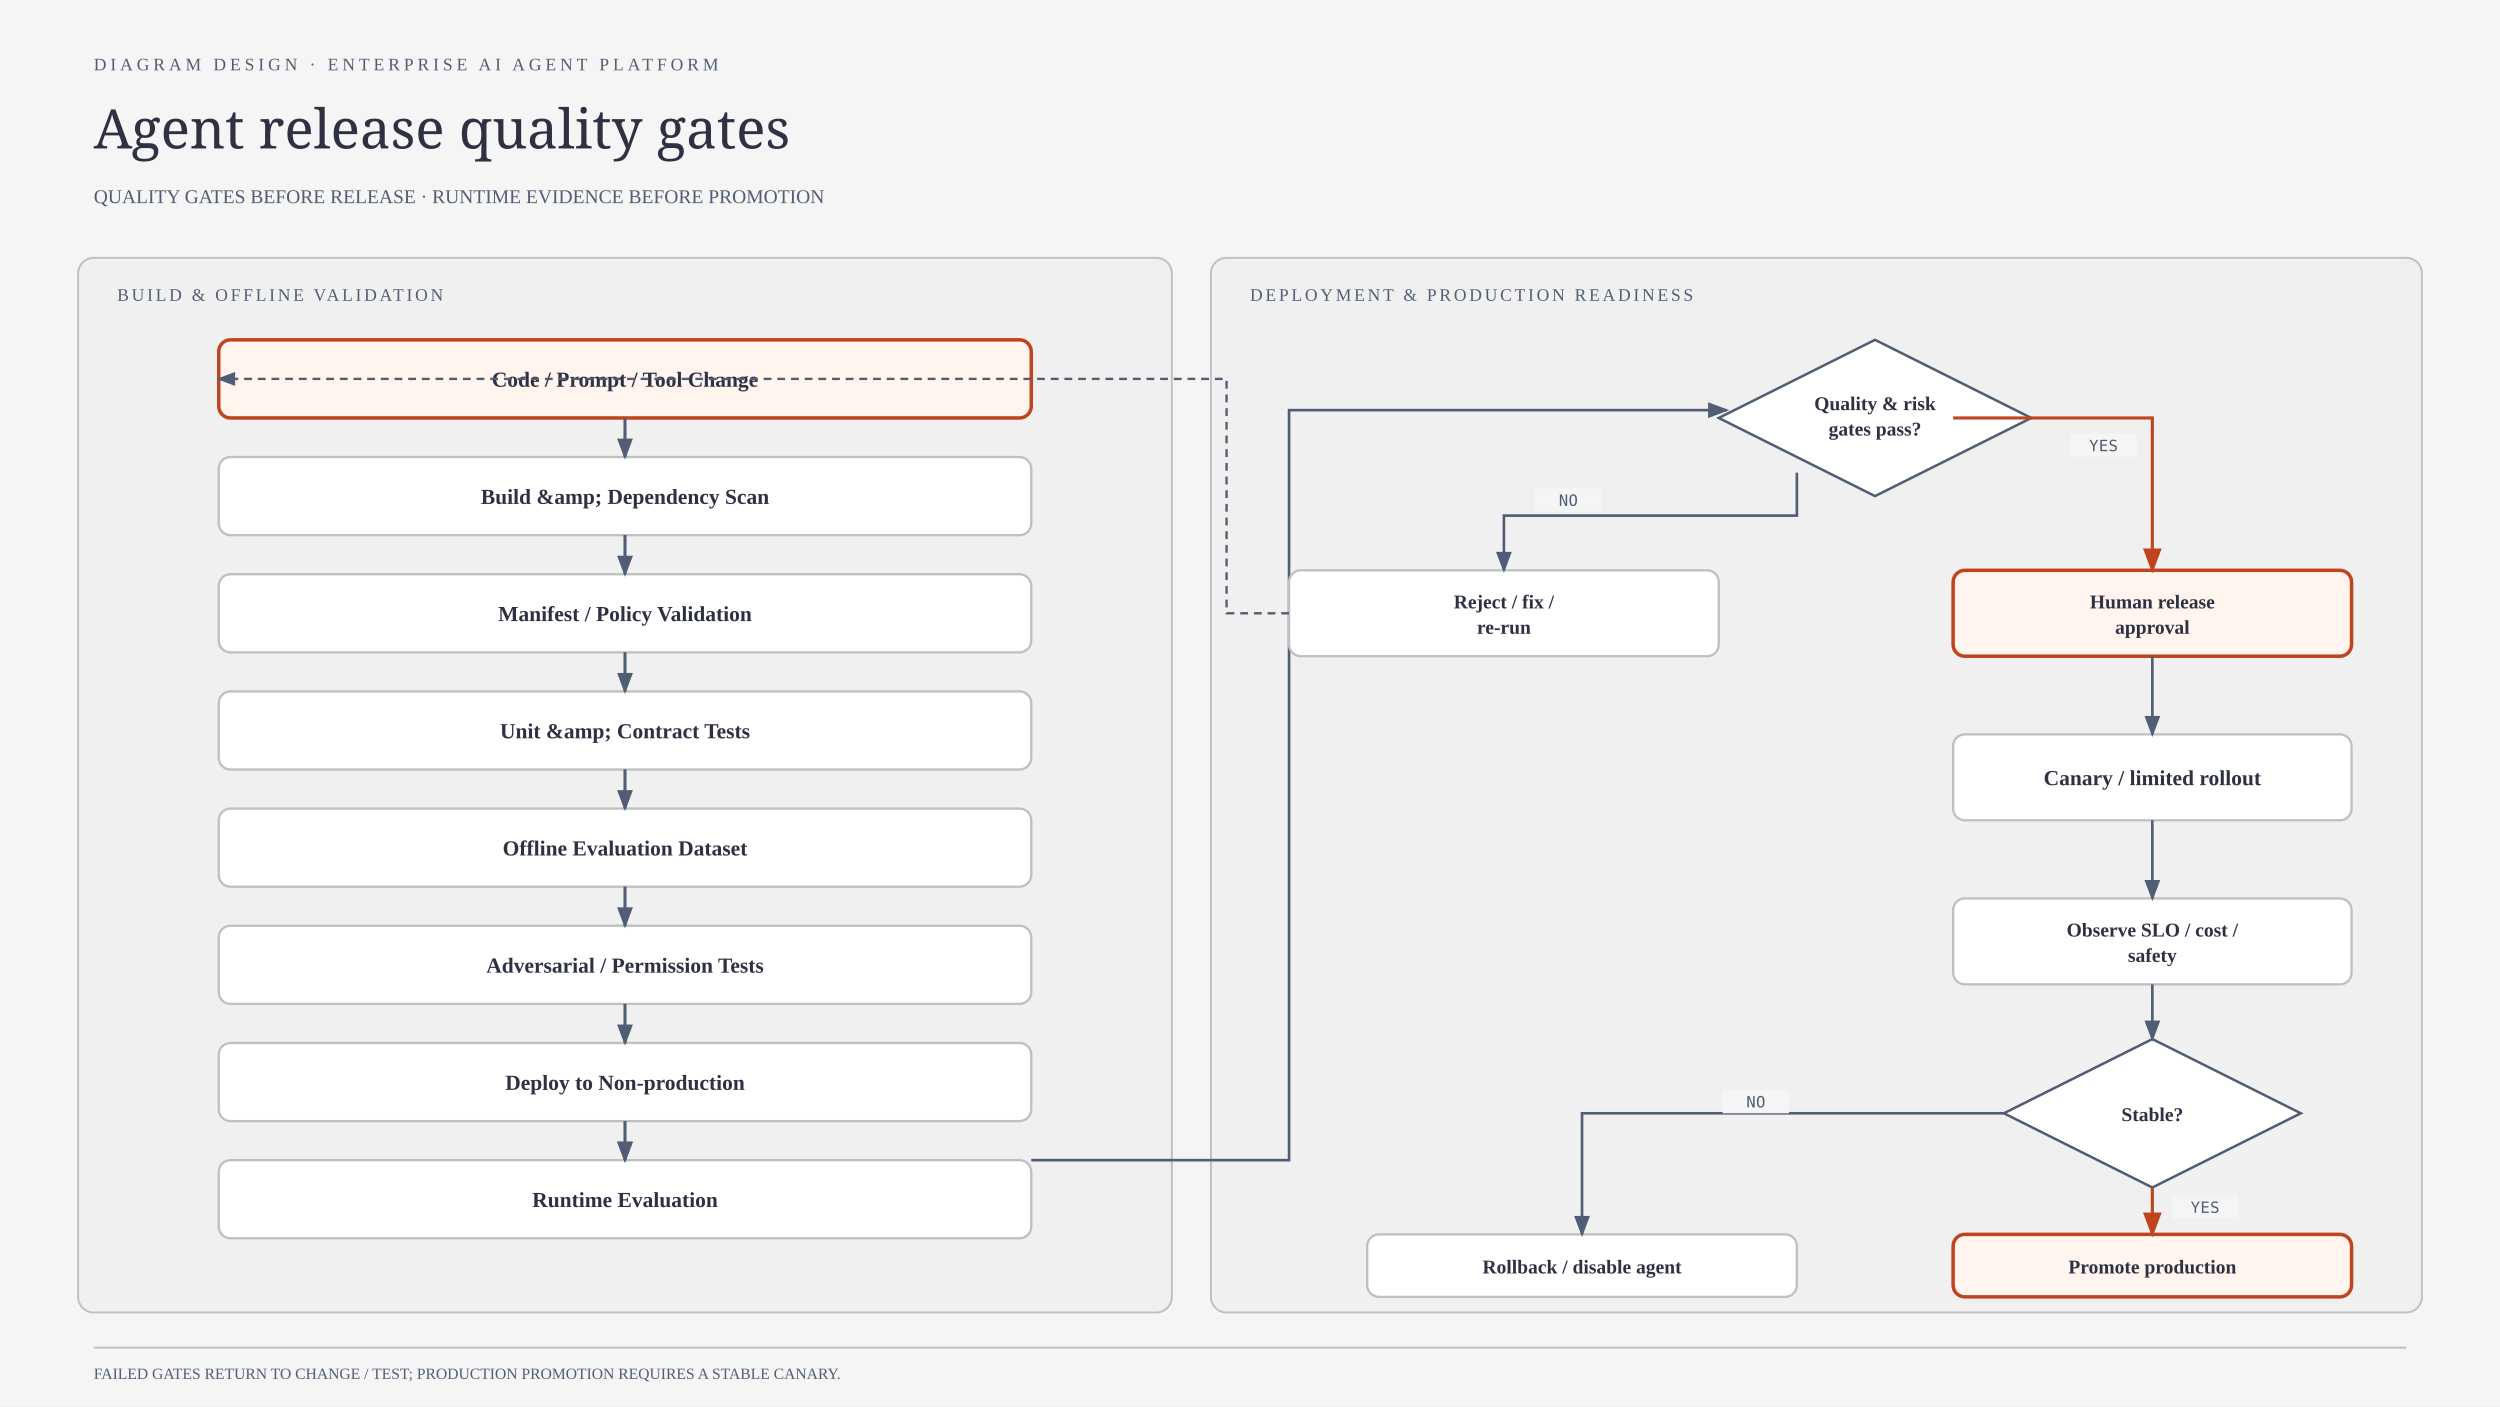
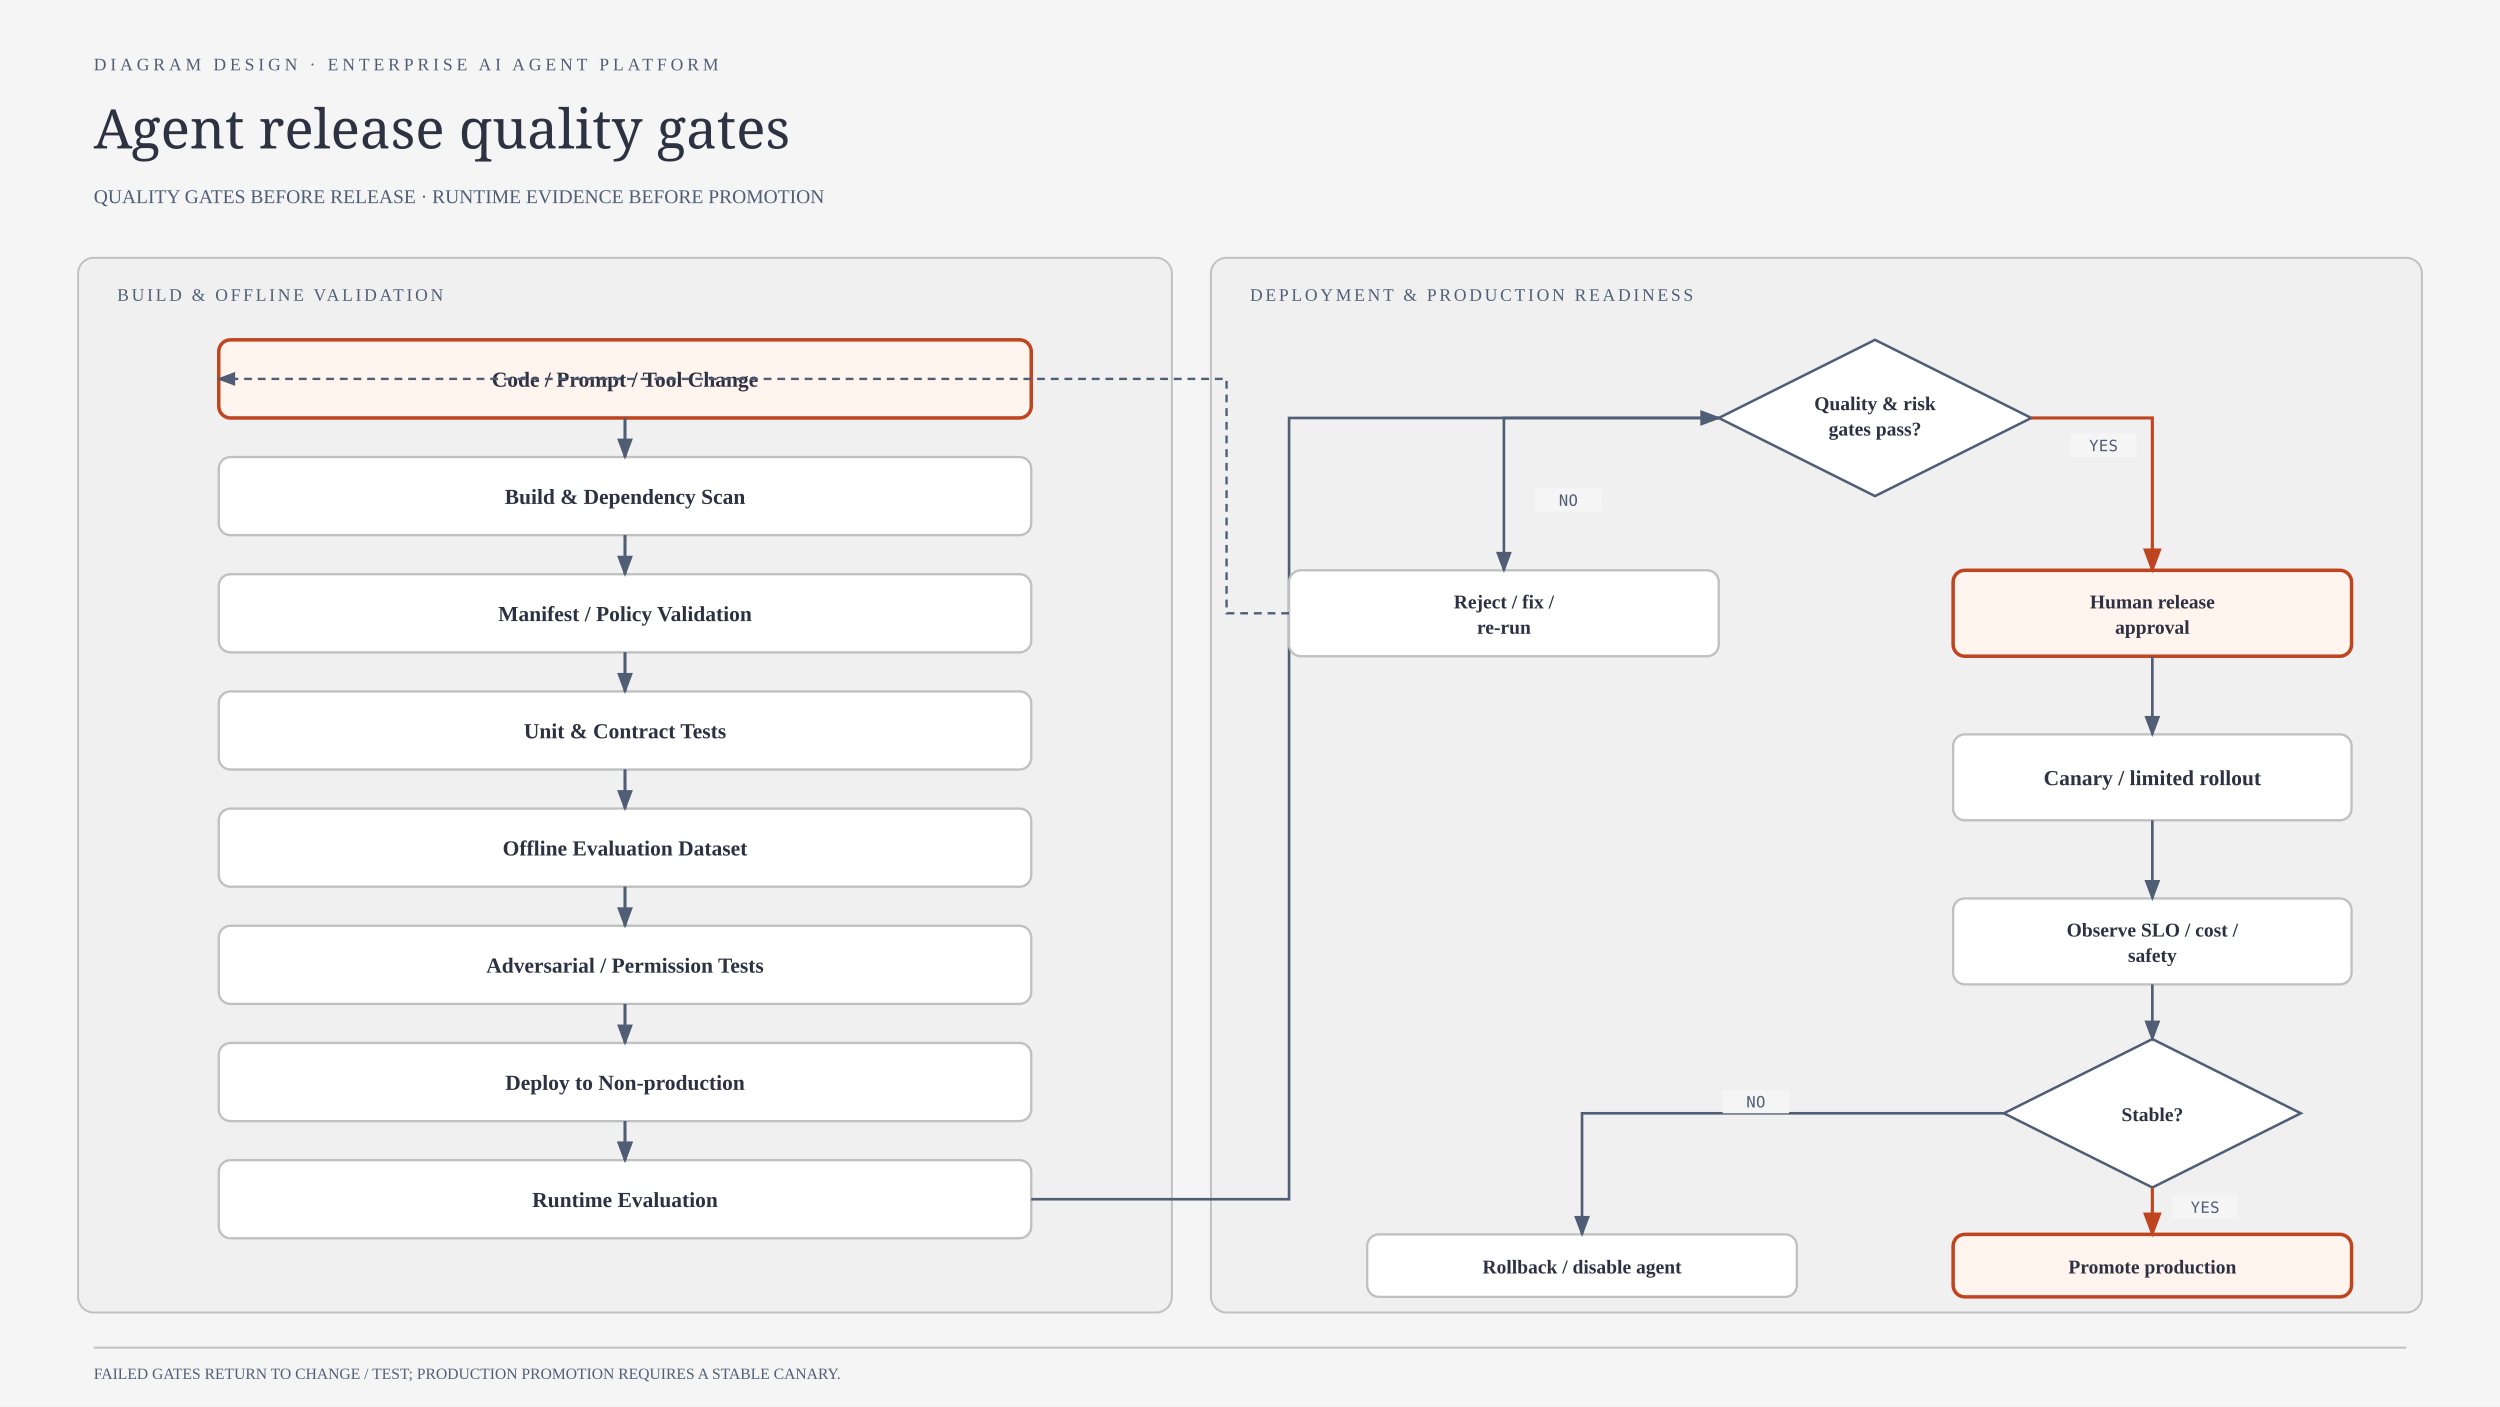
<svg xmlns="http://www.w3.org/2000/svg" width="1280" height="720" viewBox="0 0 1280 720" role="img" aria-labelledby="agent-release-gates-title agent-release-gates-desc">
  <defs>
    <marker id="arrow" markerWidth="8" markerHeight="6" refX="7" refY="3" orient="auto">
      <path d="M0 0L8 3L0 6Z" fill="#4f5d75" />
    </marker>
    <marker id="arrow-accent" markerWidth="8" markerHeight="6" refX="7" refY="3" orient="auto">
      <path d="M0 0L8 3L0 6Z" fill="#bf4520" />
    </marker>
    <marker id="arrow-open" markerWidth="8" markerHeight="6" refX="7" refY="3" orient="auto">
      <path d="M0 0L8 3L0 6" fill="none" stroke="#4f5d75" stroke-width="1.2" />
    </marker>
  </defs>
  <style>.t{font-family="Geist,Arial,sans-serif";fill:#2d3142}.m{font-family="'Geist Mono',monospace";fill:#4f5d75}.node{fill:#fff;stroke:#bfc0c0;stroke-width:1.2}.focal{fill:#fff4ee;stroke:#bf4520;stroke-width:1.8}.zone{fill:#2d3142;fill-opacity:.025;stroke:#bfc0c0;stroke-width:1}.line{fill:none;stroke:#4f5d75;stroke-width:1.35;marker-end:url(#arrow)}.return{fill:none;stroke:#4f5d75;stroke-width:1.2;stroke-dasharray:4 3;marker-end:url(#arrow)}.accent-line{fill:none;stroke:#bf4520;stroke-width:1.6;marker-end:url(#arrow-accent)}.label{font-family:'Geist Mono',monospace;font-size:8px;fill:#4f5d75;letter-spacing:.02em}</style>
  <rect width="1280" height="720" fill="#f5f5f5" />
  <text x="48" y="36" class="m" font-size="9" letter-spacing="2">DIAGRAM DESIGN · ENTERPRISE AI AGENT PLATFORM</text>
  <text x="48" y="76" class="t" font-size="28" font-family="'Instrument Serif',Georgia,serif">Agent release quality gates</text>
  <text x="48" y="104" class="m" font-size="10">QUALITY GATES BEFORE RELEASE · RUNTIME EVIDENCE BEFORE PROMOTION</text>
  <rect x="40" y="132" width="560" height="540" rx="8" class="zone" />
  <rect x="620" y="132" width="620" height="540" rx="8" class="zone" />
  <text x="60" y="154" class="m" font-size="9" letter-spacing="1.4">BUILD &amp; OFFLINE VALIDATION</text>
  <text x="640" y="154" class="m" font-size="9" letter-spacing="1.4">DEPLOYMENT &amp; PRODUCTION READINESS</text>
  <rect x="112" y="174" width="416" height="40" rx="6" class="focal" />
  <text x="320" y="198" text-anchor="middle" class="t" font-size="11" font-weight="600">Code / Prompt / Tool Change</text>
  <rect x="112" y="234" width="416" height="40" rx="6" class="node" />
-   <text x="320" y="258" text-anchor="middle" class="t" font-size="11" font-weight="600">Build &amp;amp; Dependency Scan</text>
+   <text x="320" y="258" text-anchor="middle" class="t" font-size="11" font-weight="600">Build &amp; Dependency Scan</text>
  <path d="M320 214 V234" class="line" />
  <rect x="112" y="294" width="416" height="40" rx="6" class="node" />
  <text x="320" y="318" text-anchor="middle" class="t" font-size="11" font-weight="600">Manifest / Policy Validation</text>
  <path d="M320 274 V294" class="line" />
  <rect x="112" y="354" width="416" height="40" rx="6" class="node" />
-   <text x="320" y="378" text-anchor="middle" class="t" font-size="11" font-weight="600">Unit &amp;amp; Contract Tests</text>
+   <text x="320" y="378" text-anchor="middle" class="t" font-size="11" font-weight="600">Unit &amp; Contract Tests</text>
  <path d="M320 334 V354" class="line" />
  <rect x="112" y="414" width="416" height="40" rx="6" class="node" />
  <text x="320" y="438" text-anchor="middle" class="t" font-size="11" font-weight="600">Offline Evaluation Dataset</text>
  <path d="M320 394 V414" class="line" />
  <rect x="112" y="474" width="416" height="40" rx="6" class="node" />
  <text x="320" y="498" text-anchor="middle" class="t" font-size="11" font-weight="600">Adversarial / Permission Tests</text>
  <path d="M320 454 V474" class="line" />
  <rect x="112" y="534" width="416" height="40" rx="6" class="node" />
  <text x="320" y="558" text-anchor="middle" class="t" font-size="11" font-weight="600">Deploy to Non-production</text>
  <path d="M320 514 V534" class="line" />
  <rect x="112" y="594" width="416" height="40" rx="6" class="node" />
  <text x="320" y="618" text-anchor="middle" class="t" font-size="11" font-weight="600">Runtime Evaluation</text>
  <path d="M320 574 V594" class="line" />
  <path d="M320 214 V234 M320 274 V294 M320 334 V354 M320 394 V414 M320 454 V474 M320 514 V534 M320 574 V594" class="line" />
-   <path d="M528 594 H660 V210 H884" class="line" />
+   <path d="M528 614 H660 V214 H880" class="line" />
  <polygon points="960,174 1040,214 960,254 880,214" fill="#fff" stroke="#4f5d75" stroke-width="1.3" />
  <text x="960" y="210" text-anchor="middle" class="t" font-size="10" font-weight="600">Quality &amp; risk</text>
  <text x="960" y="223" text-anchor="middle" class="t" font-size="10" font-weight="600">gates pass?</text>
  <rect x="660" y="292" width="220" height="44" rx="6" class="node" />
  <text x="770" y="311.5" text-anchor="middle" class="t" font-size="10" font-weight="600">Reject / fix /</text>
  <text x="770" y="324.5" text-anchor="middle" class="t" font-size="10" font-weight="600">re-run</text>
  <rect x="1000" y="292" width="204" height="44" rx="6" class="focal" />
  <text x="1102" y="311.5" text-anchor="middle" class="t" font-size="10" font-weight="600">Human release</text>
  <text x="1102" y="324.5" text-anchor="middle" class="t" font-size="10" font-weight="600">approval</text>
-   <path d="M920 242 V264 H770 V292" class="line" />
+   <path d="M880 214 H770 V292" class="line" />
  <rect x="786" y="250" width="34" height="12" fill="#f5f5f5" />
  <text x="803" y="259" text-anchor="middle" class="label">NO</text>
-   <path d="M1000 214 H1102 V292" class="accent-line" />
+   <path d="M1040 214 H1102 V292" class="accent-line" />
  <rect x="1060" y="222" width="34" height="12" fill="#f5f5f5" />
  <text x="1077" y="231" text-anchor="middle" class="label">YES</text>
  <path d="M660 314 H628 V194 H112" class="return" />
  <rect x="1000" y="376" width="204" height="44" rx="6" class="node" />
  <text x="1102" y="402" text-anchor="middle" class="t" font-size="11" font-weight="600">Canary / limited rollout</text>
  <rect x="1000" y="460" width="204" height="44" rx="6" class="node" />
  <text x="1102" y="479.5" text-anchor="middle" class="t" font-size="10" font-weight="600">Observe SLO / cost /</text>
  <text x="1102" y="492.5" text-anchor="middle" class="t" font-size="10" font-weight="600">safety</text>
  <polygon points="1102,532 1178,570 1102,608 1026,570" fill="#fff" stroke="#4f5d75" stroke-width="1.3" />
  <text x="1102" y="574" text-anchor="middle" class="t" font-size="10" font-weight="600">Stable?</text>
  <rect x="700" y="632" width="220" height="32" rx="6" class="node" />
  <text x="810" y="652" text-anchor="middle" class="t" font-size="10" font-weight="600">Rollback / disable agent</text>
  <rect x="1000" y="632" width="204" height="32" rx="6" class="focal" />
  <text x="1102" y="652" text-anchor="middle" class="t" font-size="10" font-weight="600">Promote production</text>
  <path d="M1102 336 V376" class="line" />
  <path d="M1102 420 V460" class="line" />
  <path d="M1102 504 V532" class="line" />
  <path d="M1026 570 H810 V632" class="line" />
  <rect x="882" y="558" width="34" height="12" fill="#f5f5f5" />
  <text x="899" y="567" text-anchor="middle" class="label">NO</text>
  <path d="M1102 608 V620 H1102 V632" class="accent-line" />
  <rect x="1112" y="612" width="34" height="12" fill="#f5f5f5" />
  <text x="1129" y="621" text-anchor="middle" class="label">YES</text>
  <line x1="48" y1="690" x2="1232" y2="690" stroke="#bfc0c0" />
  <text x="48" y="706" class="m" font-size="8">FAILED GATES RETURN TO CHANGE / TEST; PRODUCTION PROMOTION REQUIRES A STABLE CANARY.</text>
</svg>
